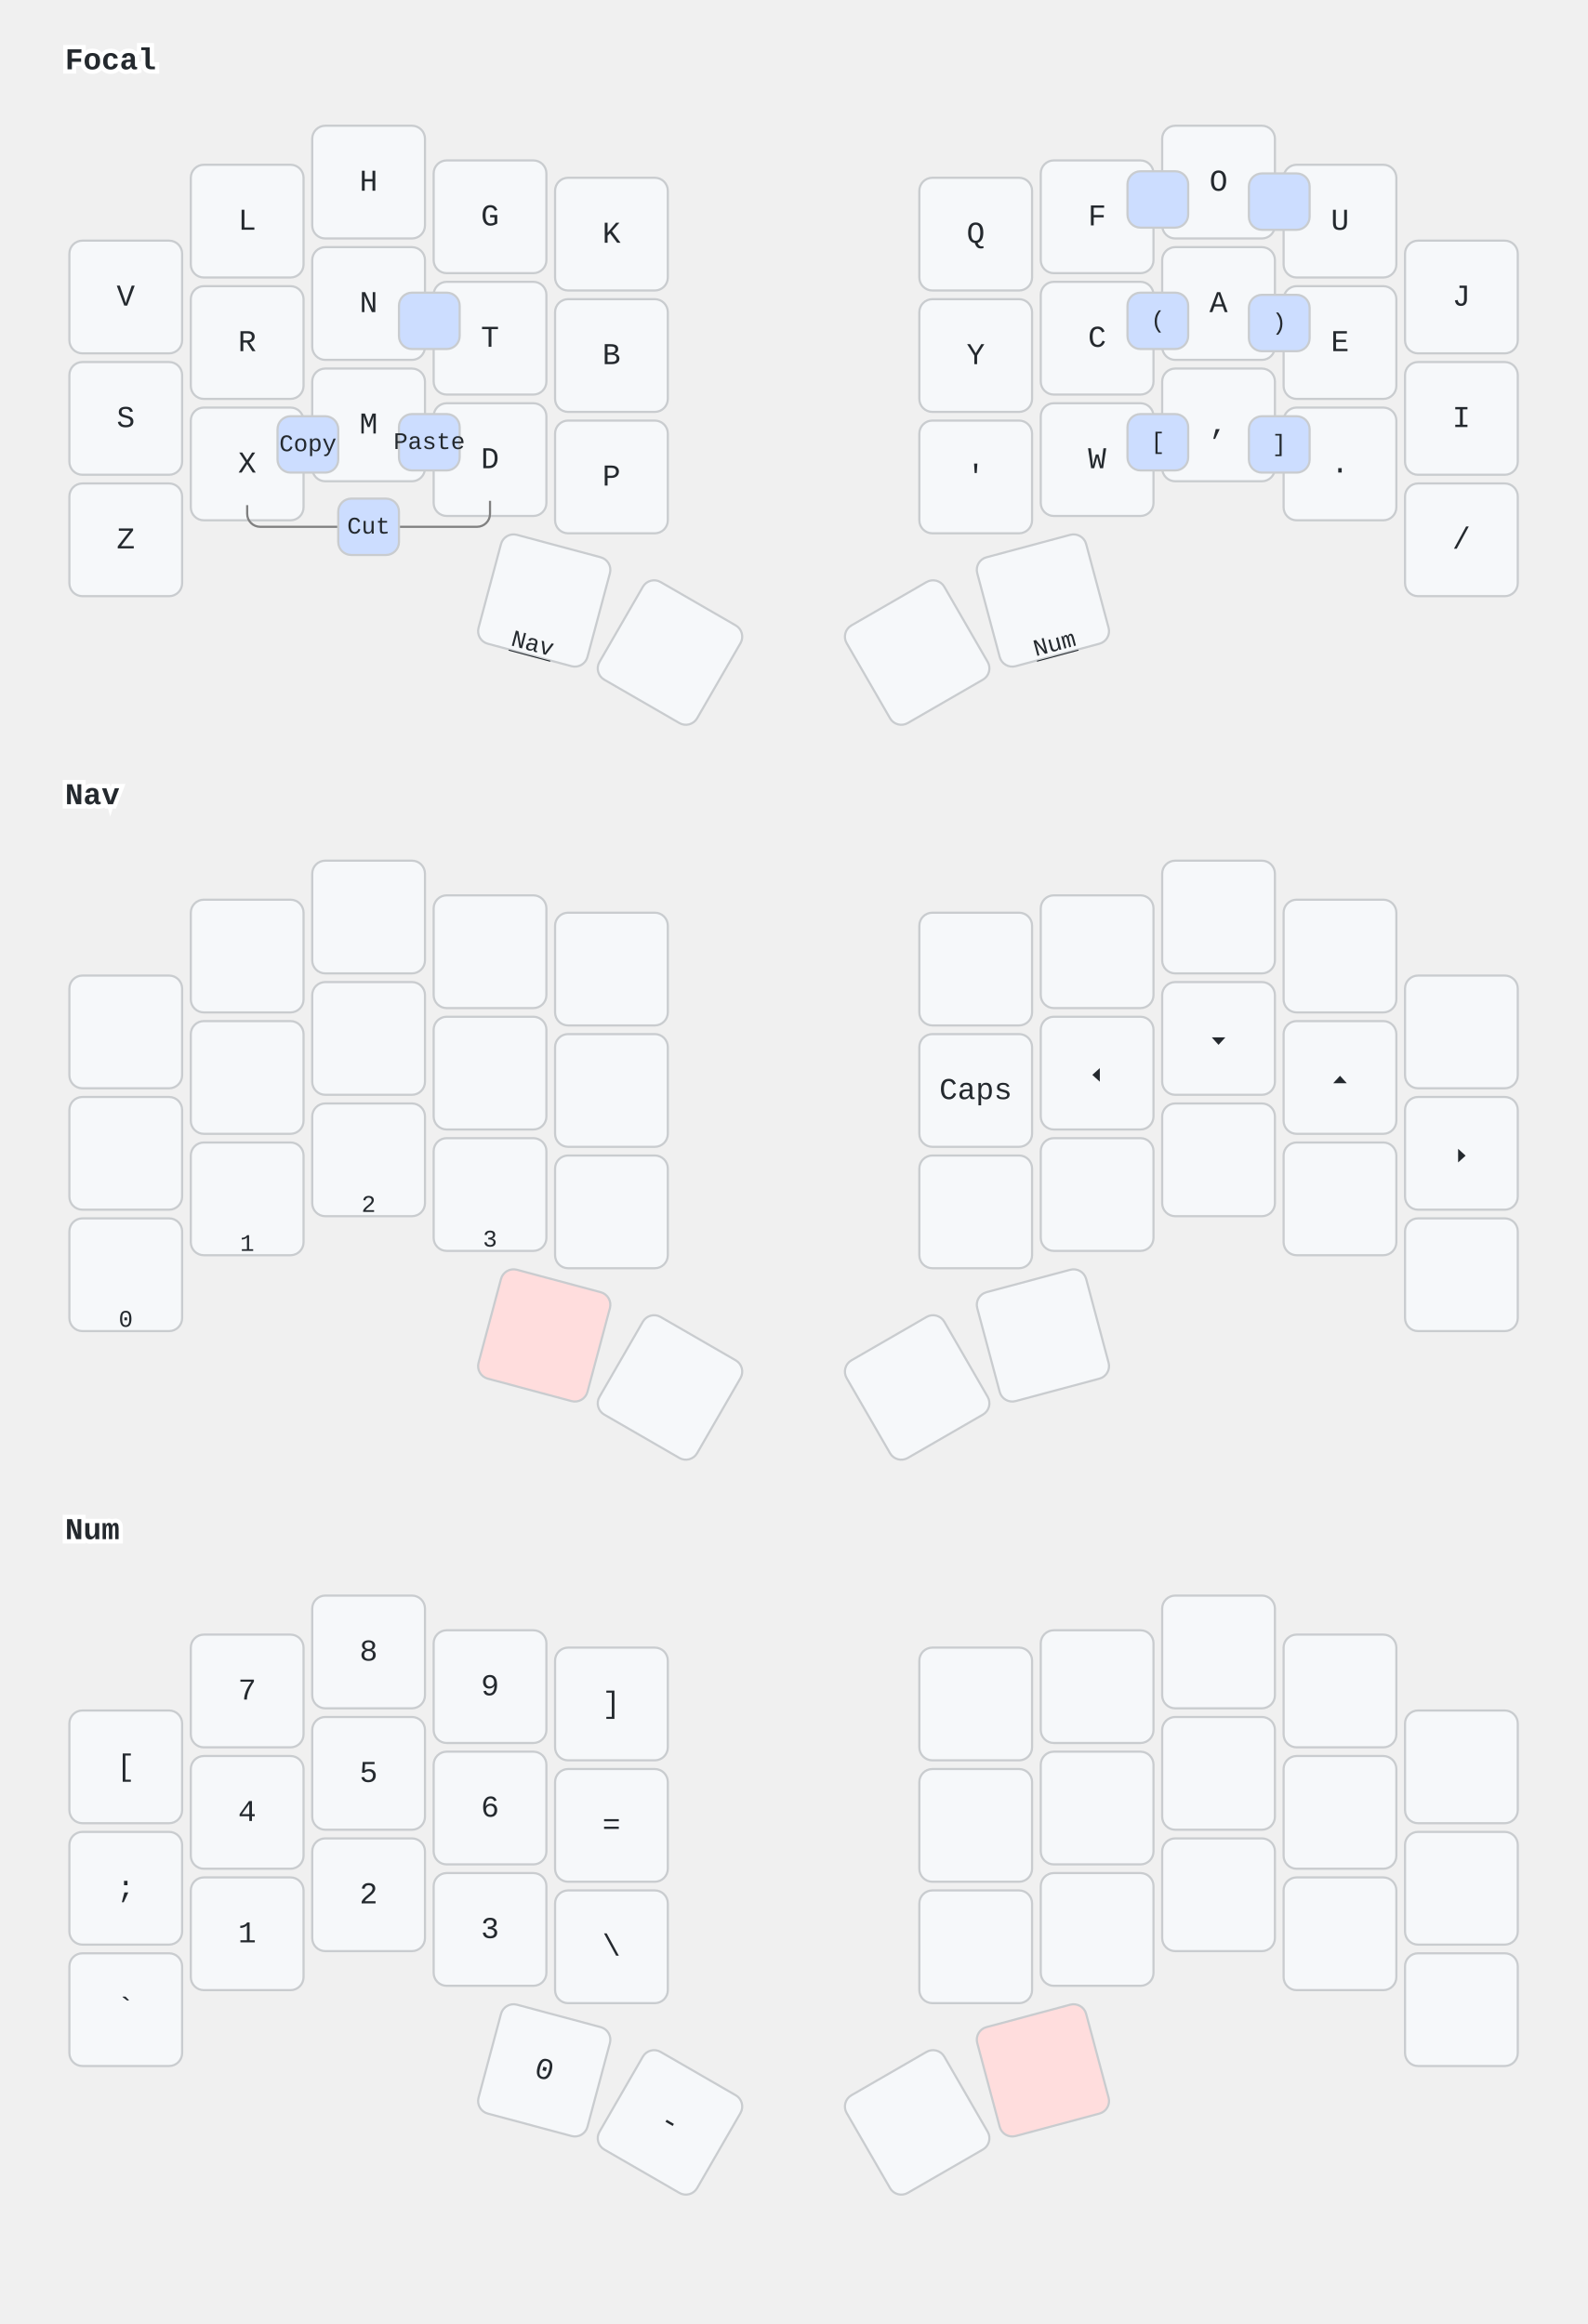
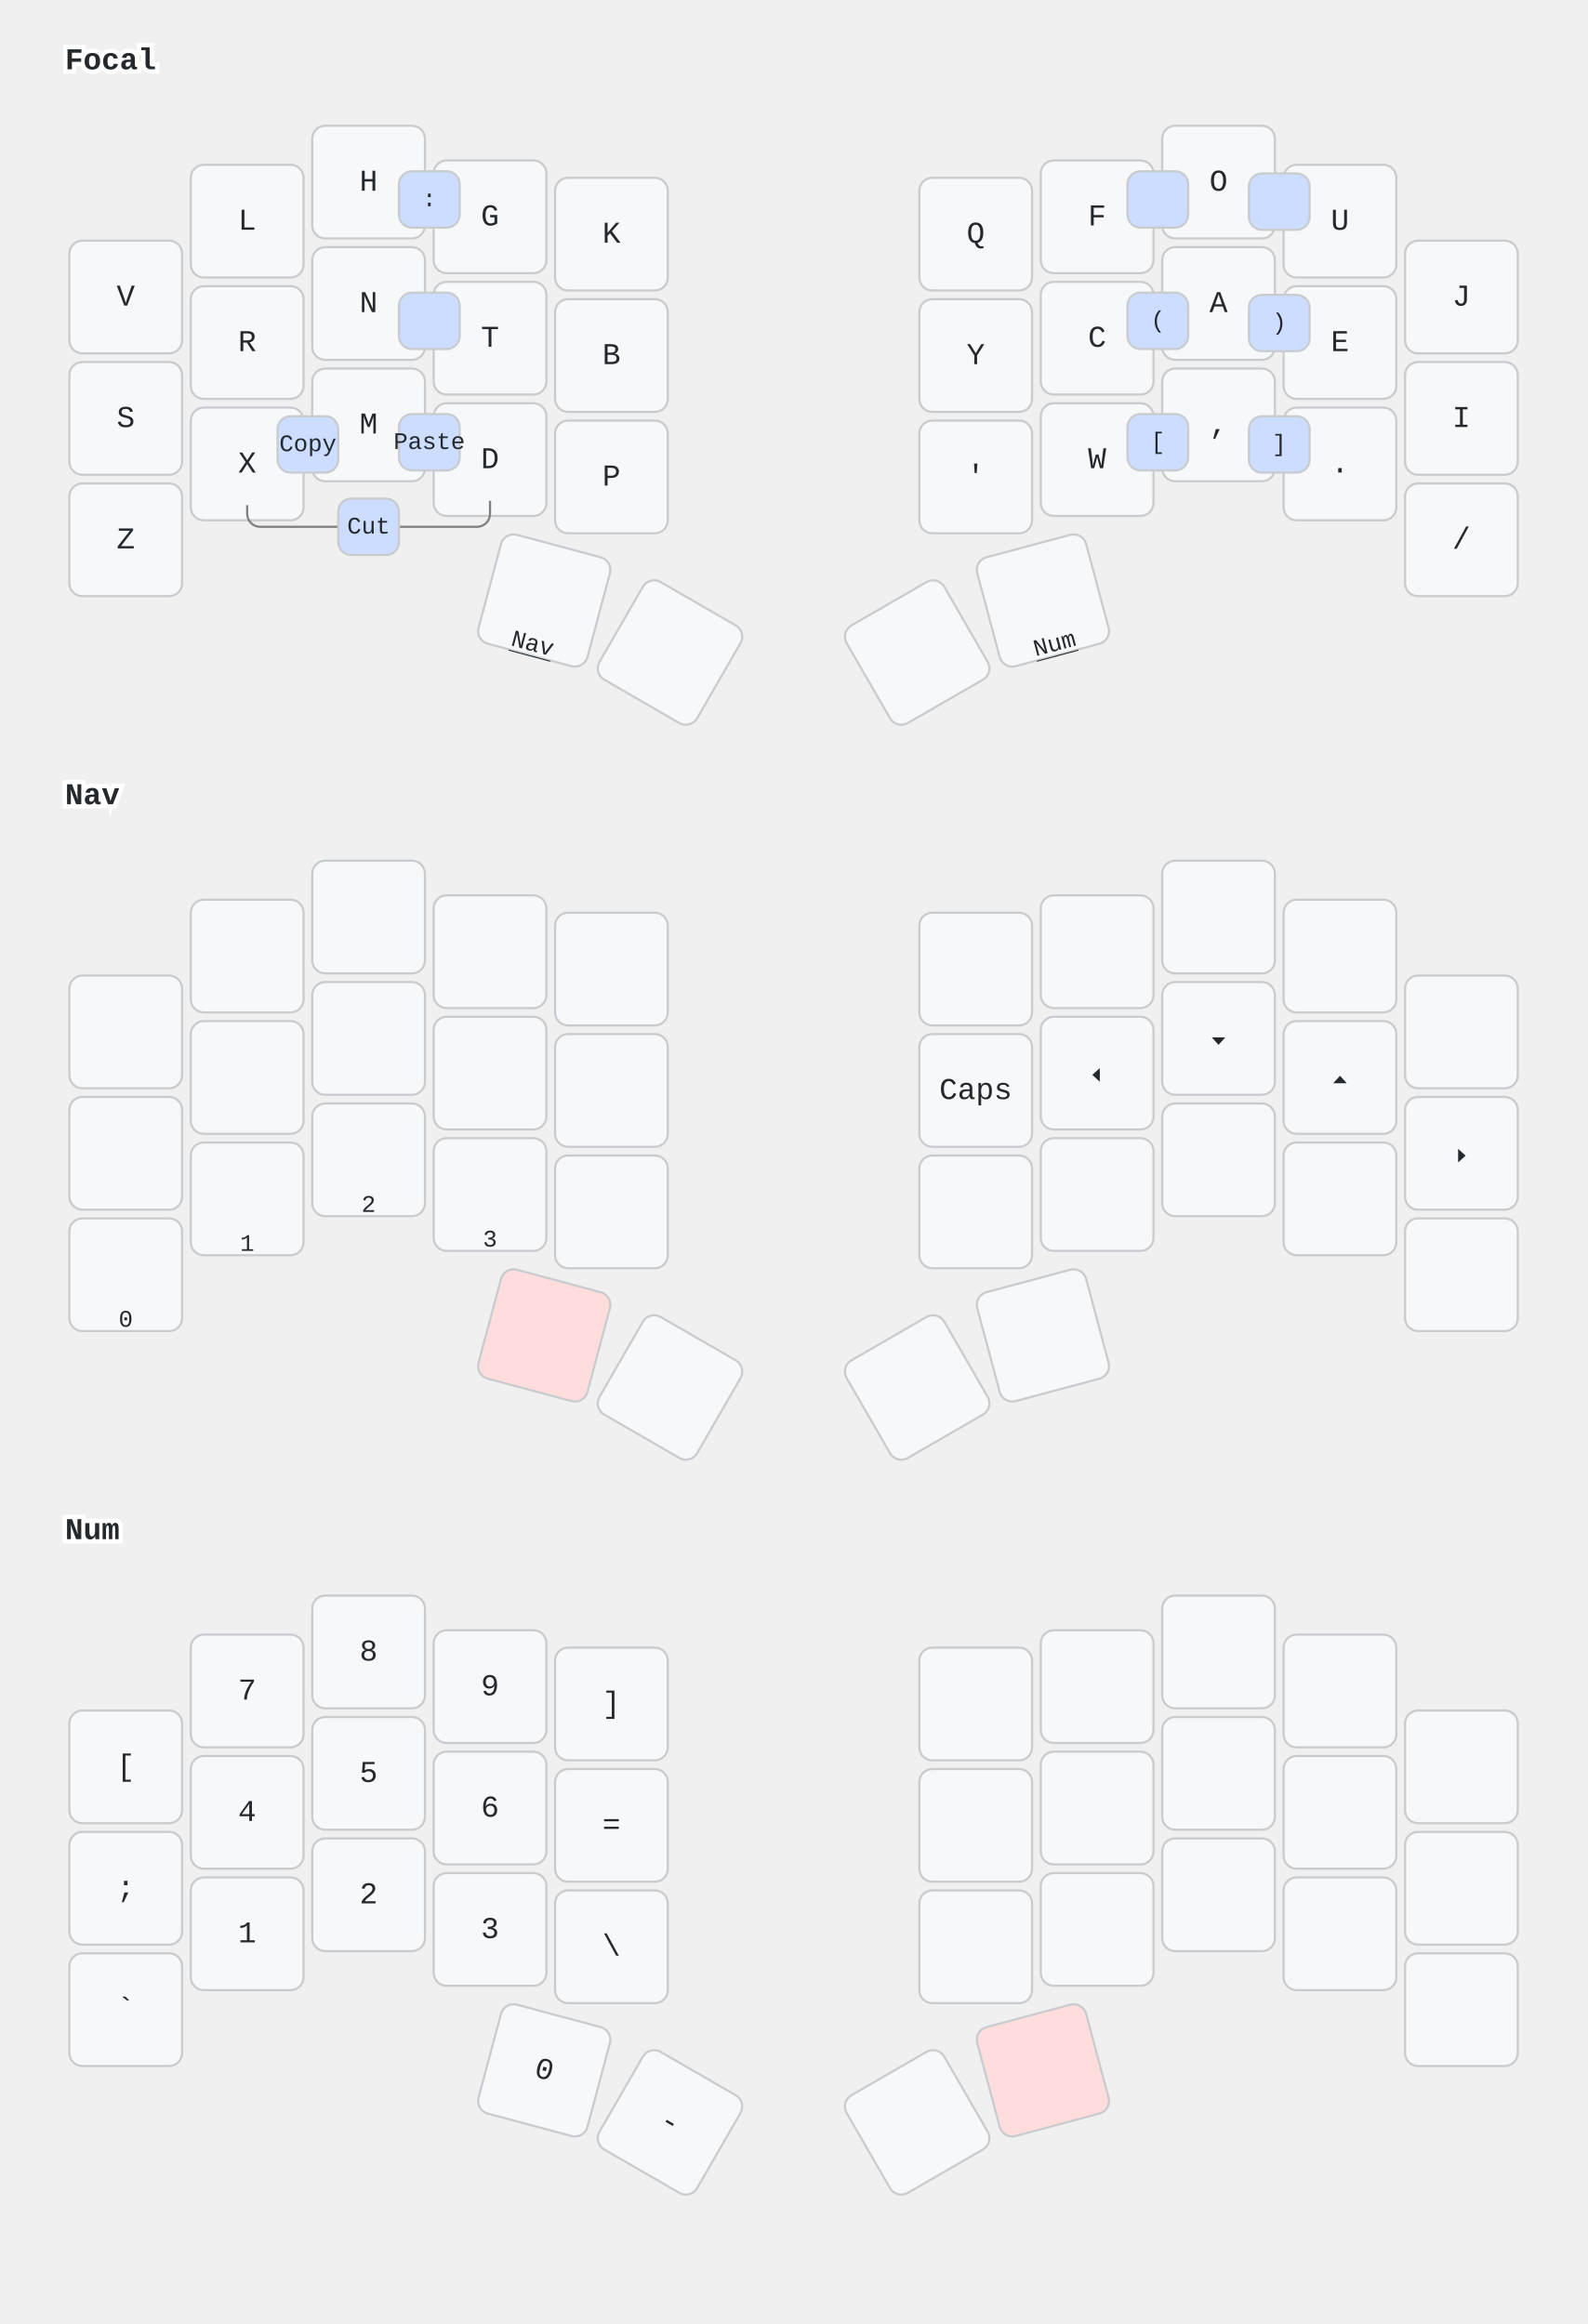
<svg xmlns="http://www.w3.org/2000/svg" xmlns:xlink="http://www.w3.org/1999/xlink" width="732" height="1072" viewBox="0 0 732 1072" class="keymap">
  <defs>/* start glyphs */
<svg id="mdi:apple-keyboard-command">
      <svg id="mdi-apple-keyboard-command" viewBox="0 0 24 24">
        <path d="M6,2A4,4 0 0,1 10,6V8H14V6A4,4 0 0,1 18,2A4,4 0 0,1 22,6A4,4 0 0,1 18,10H16V14H18A4,4 0 0,1 22,18A4,4 0 0,1 18,22A4,4 0 0,1 14,18V16H10V18A4,4 0 0,1 6,22A4,4 0 0,1 2,18A4,4 0 0,1 6,14H8V10H6A4,4 0 0,1 2,6A4,4 0 0,1 6,2M16,18A2,2 0 0,0 18,20A2,2 0 0,0 20,18A2,2 0 0,0 18,16H16V18M14,10H10V14H14V10M6,16A2,2 0 0,0 4,18A2,2 0 0,0 6,20A2,2 0 0,0 8,18V16H6M8,6A2,2 0 0,0 6,4A2,2 0 0,0 4,6A2,2 0 0,0 6,8H8V6M18,8A2,2 0 0,0 20,6A2,2 0 0,0 18,4A2,2 0 0,0 16,6V8H18Z" />
      </svg>
    </svg>
    <svg id="mdi:apple-keyboard-control">
      <svg id="mdi-apple-keyboard-control" viewBox="0 0 24 24">
        <path d="M19.78,11.78L18.36,13.19L12,6.83L5.64,13.19L4.22,11.78L12,4L19.78,11.78Z" />
      </svg>
    </svg>
    <svg id="mdi:apple-keyboard-option">
      <svg id="mdi-apple-keyboard-option" viewBox="0 0 24 24">
        <path d="M3,4H9.11L16.15,18H21V20H14.88L7.84,6H3V4M14,4H21V6H14V4Z" />
      </svg>
    </svg>
    <svg id="mdi:apple-keyboard-shift">
      <svg id="mdi-apple-keyboard-shift" viewBox="0 0 24 24">
        <path d="M15,18V12H17.17L12,6.83L6.83,12H9V18H15M12,4L22,14H17V20H7V14H2L12,4Z" />
      </svg>
    </svg>
    <svg id="mdi:backspace-outline">
      <svg id="mdi-backspace-outline" viewBox="0 0 24 24">
        <path d="M19,15.59L17.59,17L14,13.41L10.41,17L9,15.59L12.59,12L9,8.41L10.41,7L14,10.59L17.59,7L19,8.41L15.41,12L19,15.59M22,3A2,2 0 0,1 24,5V19A2,2 0 0,1 22,21H7C6.31,21 5.77,20.64 5.41,20.11L0,12L5.41,3.88C5.77,3.35 6.31,3 7,3H22M22,5H7L2.28,12L7,19H22V5Z" />
      </svg>
    </svg>
    <svg id="mdi:backspace-reverse-outline">
      <svg id="mdi-backspace-reverse-outline" viewBox="0 0 24 24">
        <path d="M5,15.59L6.41,17L10,13.41L13.59,17L15,15.59L11.41,12L15,8.41L13.59,7L10,10.59L6.41,7L5,8.41L8.59,12L5,15.59M2,3A2,2 0 0,0 0,5V19A2,2 0 0,0 2,21H17C17.69,21 18.23,20.64 18.59,20.11L24,12L18.59,3.88C18.23,3.35 17.69,3 17,3H2M2,5H17L21.72,12L17,19H2V5Z" />
      </svg>
    </svg>
    <svg id="mdi:bluetooth-connect">
      <svg id="mdi-bluetooth-connect" viewBox="0 0 24 24">
        <path d="M19,10L17,12L19,14L21,12M14.88,16.29L13,18.17V14.41M13,5.83L14.88,7.71L13,9.58M17.71,7.71L12,2H11V9.58L6.41,5L5,6.41L10.59,12L5,17.58L6.41,19L11,14.41V22H12L17.71,16.29L13.41,12M7,12L5,10L3,12L5,14L7,12Z" />
      </svg>
    </svg>
    <svg id="mdi:bluetooth-off">
      <svg id="mdi-bluetooth-off" viewBox="0 0 24 24">
        <path d="M13,5.83L14.88,7.71L13.28,9.31L14.69,10.72L17.71,7.7L12,2H11V7.03L13,9.03M5.41,4L4,5.41L10.59,12L5,17.59L6.41,19L11,14.41V22H12L16.29,17.71L18.59,20L20,18.59M13,18.17V14.41L14.88,16.29" />
      </svg>
    </svg>
    <svg id="mdi:keyboard-esc">
      <svg id="mdi-keyboard-esc" viewBox="0 0 24 24">
        <path d="M1 7H7V9H3V11H7V13H3V15H7V17H1V7M11 7H15V9H11V11H13C14.11 11 15 11.9 15 13V15C15 16.11 14.11 17 13 17H9V15H13V13H11C9.9 13 9 12.11 9 11V9C9 7.9 9.9 7 11 7M19 7H21C22.11 7 23 7.9 23 9V10H21V9H19V15H21V14H23V15C23 16.11 22.11 17 21 17H19C17.9 17 17 16.11 17 15V9C17 7.9 17.9 7 19 7Z" />
      </svg>
    </svg>
    <svg id="mdi:keyboard-return">
      <svg id="mdi-keyboard-return" viewBox="0 0 24 24">
        <path d="M19,7V11H5.83L9.41,7.41L8,6L2,12L8,18L9.41,16.58L5.83,13H21V7H19Z" />
      </svg>
    </svg>
    <svg id="mdi:keyboard-space">
      <svg id="mdi-keyboard-space" viewBox="0 0 24 24">
        <path d="M3 15H5V19H19V15H21V19C21 20.1 20.1 21 19 21H5C3.9 21 3 20.1 3 19V15Z" />
      </svg>
    </svg>
    <svg id="mdi:keyboard-tab">
      <svg id="mdi-keyboard-tab" viewBox="0 0 24 24">
        <path d="M20,18H22V6H20M11.59,7.41L15.17,11H1V13H15.17L11.59,16.58L13,18L19,12L13,6L11.59,7.41Z" />
      </svg>
    </svg>
    <svg id="mdi:lightbulb-on-outline">
      <svg id="mdi-lightbulb-on-outline" viewBox="0 0 24 24">
        <path d="M20,11H23V13H20V11M1,11H4V13H1V11M13,1V4H11V1H13M4.92,3.5L7.05,5.64L5.63,7.05L3.5,4.93L4.92,3.5M16.95,5.63L19.07,3.5L20.5,4.93L18.37,7.05L16.95,5.63M12,6A6,6 0 0,1 18,12C18,14.22 16.79,16.16 15,17.2V19A1,1 0 0,1 14,20H10A1,1 0 0,1 9,19V17.2C7.21,16.16 6,14.22 6,12A6,6 0 0,1 12,6M14,21V22A1,1 0 0,1 13,23H11A1,1 0 0,1 10,22V21H14M11,18H13V15.87C14.73,15.43 16,13.86 16,12A4,4 0 0,0 12,8A4,4 0 0,0 8,12C8,13.86 9.27,15.43 11,15.87V18Z" />
      </svg>
    </svg>
    <svg id="mdi:lightbulb-outline">
      <svg id="mdi-lightbulb-outline" viewBox="0 0 24 24">
        <path d="M12,2A7,7 0 0,1 19,9C19,11.38 17.81,13.47 16,14.74V17A1,1 0 0,1 15,18H9A1,1 0 0,1 8,17V14.74C6.19,13.47 5,11.38 5,9A7,7 0 0,1 12,2M9,21V20H15V21A1,1 0 0,1 14,22H10A1,1 0 0,1 9,21M12,4A5,5 0 0,0 7,9C7,11.05 8.23,12.81 10,13.58V16H14V13.58C15.77,12.81 17,11.05 17,9A5,5 0 0,0 12,4Z" />
      </svg>
    </svg>
    <svg id="mdi:play-pause">
      <svg id="mdi-play-pause" viewBox="0 0 24 24">
        <path d="M3,5V19L11,12M13,19H16V5H13M18,5V19H21V5" />
      </svg>
    </svg>
    <svg id="mdi:skip-next">
      <svg id="mdi-skip-next" viewBox="0 0 24 24">
        <path d="M16,18H18V6H16M6,18L14.5,12L6,6V18Z" />
      </svg>
    </svg>
    <svg id="mdi:skip-previous">
      <svg id="mdi-skip-previous" viewBox="0 0 24 24">
        <path d="M6,18V6H8V18H6M9.5,12L18,6V18L9.5,12Z" />
      </svg>
    </svg>
    <svg id="mdi:volume-high">
      <svg id="mdi-volume-high" viewBox="0 0 24 24">
        <path d="M14,3.23V5.29C16.89,6.15 19,8.83 19,12C19,15.17 16.89,17.84 14,18.7V20.77C18,19.86 21,16.28 21,12C21,7.72 18,4.14 14,3.23M16.5,12C16.5,10.23 15.5,8.71 14,7.97V16C15.5,15.29 16.5,13.76 16.5,12M3,9V15H7L12,20V4L7,9H3Z" />
      </svg>
    </svg>
    <svg id="mdi:volume-low">
      <svg id="mdi-volume-low" viewBox="0 0 24 24">
        <path d="M7,9V15H11L16,20V4L11,9H7Z" />
      </svg>
    </svg>
    <svg id="mdi:volume-off">
      <svg id="mdi-volume-off" viewBox="0 0 24 24">
        <path d="M12,4L9.91,6.09L12,8.18M4.27,3L3,4.27L7.73,9H3V15H7L12,20V13.27L16.25,17.53C15.58,18.04 14.83,18.46 14,18.7V20.77C15.38,20.45 16.63,19.82 17.68,18.96L19.73,21L21,19.73L12,10.73M19,12C19,12.94 18.8,13.82 18.46,14.64L19.97,16.15C20.62,14.91 21,13.5 21,12C21,7.72 18,4.14 14,3.23V5.29C16.89,6.15 19,8.83 19,12M16.5,12C16.5,10.23 15.5,8.71 14,7.97V10.18L16.45,12.63C16.5,12.43 16.5,12.21 16.5,12Z" />
      </svg>
    </svg>
  </defs>/* end glyphs */
<style>/* inherit to force styles through use tags */
svg path {
    fill: inherit;
}

/* font and background color specifications */
svg.keymap {
    font-family: SFMono-Regular,Consolas,Liberation Mono,Menlo,monospace;
    font-size: 14px;
    font-kerning: normal;
    text-rendering: optimizeLegibility;
    fill: #24292e;
}

/* default key styling */
rect.key {
    fill: #f6f8fa;
}

rect.key, rect.combo {
    stroke: #c9cccf;
    stroke-width: 1;
}

/* default key side styling, only used is draw_key_sides is set */
rect.side {
    filter: brightness(90%);
}

/* color accent for combo boxes */
rect.combo, rect.combo-separate {
    fill: #cdf;
}

/* color accent for held keys */
rect.held, rect.combo.held {
    fill: #fdd;
}

/* color accent for ghost (optional) keys */
rect.ghost, rect.combo.ghost {
    stroke-dasharray: 4, 4;
    stroke-width: 2;
}

text {
    text-anchor: middle;
    dominant-baseline: middle;
}

/* styling for layer labels */
text.label {
    font-weight: bold;
    text-anchor: start;
    stroke: white;
    stroke-width: 4;
    paint-order: stroke;
}

/* styling for optional footer */
text.footer {
    text-anchor: end;
    dominant-baseline: auto;
    stroke: white;
    stroke-width: 4;
    paint-order: stroke;
}

/* styling for combo tap, and key non-tap label text */
text.combo, text.hold, text.shifted, text.left, text.right, text.tl, text.tr, text.bl, text.br {
    font-size: 11px;
}

text.hold, text.bl, text.br {
    text-anchor: middle;
    dominant-baseline: auto;
}

text.shifted, text.tl, text.tr {
    text-anchor: middle;
    dominant-baseline: hanging;
}

text.left, text.tl, text.bl {
    text-anchor: start;
}

text.right, text.tr, text.br {
    text-anchor: end;
}

text.layer-activator {
    text-decoration: underline;
}

/* styling for hold/shifted label text in combo box */
text.combo.hold, text.combo.shifted, text.combo.left, text.combo.right {
    font-size: 8px;
}

/* lighter symbol for transparent keys */
text.trans {
    fill: #7b7e81;
}

/* styling for combo dendrons */
path.combo {
    stroke-width: 1;
    stroke: gray;
    fill: none;
}

/* Start Tabler Icons Cleanup */
/* cannot use height/width with glyphs */
.icon-tabler &gt; path {
    fill: inherit;
    stroke: inherit;
    stroke-width: 2;
}
/* hide tabler's default box */
.icon-tabler &gt; path[stroke="none"][fill="none"] {
    visibility: hidden;
}
/* End Tabler Icons Cleanup */

@media (prefers-color-scheme: dark) {
svg.keymap { fill: #d1d6db; }
rect.key { fill: #3f4750; }
rect.key, rect.combo { stroke: #60666c; }
rect.combo, rect.combo-separate { fill: #1f3d7a; }
rect.held, rect.combo.held { fill: #854747; }
text.label, text.footer { stroke: black; }
text.trans { fill: #7e8184; }
path.combo { stroke: #7f7f7f; }

}</style>
  <g transform="translate(30, 0)" class="layer-Focal">
    <text x="0" y="28" class="label" id="Focal">Focal</text>
    <g transform="translate(0, 56)">
      <g transform="translate(28, 81)" class="key keypos-0">
        <rect rx="6" ry="6" x="-26" y="-26" width="52" height="52" class="key" />
        <text x="0" y="0" class="key tap">V</text>
      </g>
      <g transform="translate(84, 46)" class="key keypos-1">
        <rect rx="6" ry="6" x="-26" y="-26" width="52" height="52" class="key" />
        <text x="0" y="0" class="key tap">L</text>
      </g>
      <g transform="translate(140, 28)" class="key keypos-2">
        <rect rx="6" ry="6" x="-26" y="-26" width="52" height="52" class="key" />
        <text x="0" y="0" class="key tap">H</text>
      </g>
      <g transform="translate(196, 44)" class="key keypos-3">
        <rect rx="6" ry="6" x="-26" y="-26" width="52" height="52" class="key" />
        <text x="0" y="0" class="key tap">G</text>
      </g>
      <g transform="translate(252, 52)" class="key keypos-4">
        <rect rx="6" ry="6" x="-26" y="-26" width="52" height="52" class="key" />
        <text x="0" y="0" class="key tap">K</text>
      </g>
      <g transform="translate(420, 52)" class="key keypos-5">
        <rect rx="6" ry="6" x="-26" y="-26" width="52" height="52" class="key" />
        <text x="0" y="0" class="key tap">Q</text>
      </g>
      <g transform="translate(476, 44)" class="key keypos-6">
        <rect rx="6" ry="6" x="-26" y="-26" width="52" height="52" class="key" />
        <text x="0" y="0" class="key tap">F</text>
      </g>
      <g transform="translate(532, 28)" class="key keypos-7">
        <rect rx="6" ry="6" x="-26" y="-26" width="52" height="52" class="key" />
        <text x="0" y="0" class="key tap">O</text>
      </g>
      <g transform="translate(588, 46)" class="key keypos-8">
        <rect rx="6" ry="6" x="-26" y="-26" width="52" height="52" class="key" />
        <text x="0" y="0" class="key tap">U</text>
      </g>
      <g transform="translate(644, 81)" class="key keypos-9">
        <rect rx="6" ry="6" x="-26" y="-26" width="52" height="52" class="key" />
        <text x="0" y="0" class="key tap">J</text>
      </g>
      <g transform="translate(28, 137)" class="key keypos-10">
        <rect rx="6" ry="6" x="-26" y="-26" width="52" height="52" class="key" />
        <text x="0" y="0" class="key tap">S</text>
        <use href="#mdi:apple-keyboard-control" xlink:href="#mdi:apple-keyboard-control" x="-6" y="12" height="12" width="12.0" class="key hold glyph mdi:apple-keyboard-control" />
      </g>
      <g transform="translate(84, 102)" class="key keypos-11">
        <rect rx="6" ry="6" x="-26" y="-26" width="52" height="52" class="key" />
        <text x="0" y="0" class="key tap">R</text>
        <use href="#mdi:apple-keyboard-option" xlink:href="#mdi:apple-keyboard-option" x="-6" y="12" height="12" width="12.0" class="key hold glyph mdi:apple-keyboard-option" />
      </g>
      <g transform="translate(140, 84)" class="key keypos-12">
        <rect rx="6" ry="6" x="-26" y="-26" width="52" height="52" class="key" />
        <text x="0" y="0" class="key tap">N</text>
        <use href="#mdi:apple-keyboard-command" xlink:href="#mdi:apple-keyboard-command" x="-6" y="12" height="12" width="12.0" class="key hold glyph mdi:apple-keyboard-command" />
      </g>
      <g transform="translate(196, 100)" class="key keypos-13">
        <rect rx="6" ry="6" x="-26" y="-26" width="52" height="52" class="key" />
        <text x="0" y="0" class="key tap">T</text>
        <use href="#mdi:apple-keyboard-shift" xlink:href="#mdi:apple-keyboard-shift" x="-6" y="12" height="12" width="12.0" class="key hold glyph mdi:apple-keyboard-shift" />
      </g>
      <g transform="translate(252, 108)" class="key keypos-14">
        <rect rx="6" ry="6" x="-26" y="-26" width="52" height="52" class="key" />
        <text x="0" y="0" class="key tap">B</text>
      </g>
      <g transform="translate(420, 108)" class="key keypos-15">
        <rect rx="6" ry="6" x="-26" y="-26" width="52" height="52" class="key" />
        <text x="0" y="0" class="key tap">Y</text>
      </g>
      <g transform="translate(476, 100)" class="key keypos-16">
        <rect rx="6" ry="6" x="-26" y="-26" width="52" height="52" class="key" />
        <text x="0" y="0" class="key tap">C</text>
        <use href="#mdi:apple-keyboard-shift" xlink:href="#mdi:apple-keyboard-shift" x="-6" y="12" height="12" width="12.0" class="key hold glyph mdi:apple-keyboard-shift" />
      </g>
      <g transform="translate(532, 84)" class="key keypos-17">
        <rect rx="6" ry="6" x="-26" y="-26" width="52" height="52" class="key" />
        <text x="0" y="0" class="key tap">A</text>
        <use href="#mdi:apple-keyboard-command" xlink:href="#mdi:apple-keyboard-command" x="-6" y="12" height="12" width="12.0" class="key hold glyph mdi:apple-keyboard-command" />
      </g>
      <g transform="translate(588, 102)" class="key keypos-18">
        <rect rx="6" ry="6" x="-26" y="-26" width="52" height="52" class="key" />
        <text x="0" y="0" class="key tap">E</text>
        <use href="#mdi:apple-keyboard-option" xlink:href="#mdi:apple-keyboard-option" x="-6" y="12" height="12" width="12.0" class="key hold glyph mdi:apple-keyboard-option" />
      </g>
      <g transform="translate(644, 137)" class="key keypos-19">
        <rect rx="6" ry="6" x="-26" y="-26" width="52" height="52" class="key" />
        <text x="0" y="0" class="key tap">I</text>
        <use href="#mdi:apple-keyboard-control" xlink:href="#mdi:apple-keyboard-control" x="-6" y="12" height="12" width="12.0" class="key hold glyph mdi:apple-keyboard-control" />
      </g>
      <g transform="translate(28, 193)" class="key keypos-20">
        <rect rx="6" ry="6" x="-26" y="-26" width="52" height="52" class="key" />
        <text x="0" y="0" class="key tap">Z</text>
      </g>
      <g transform="translate(84, 158)" class="key keypos-21">
        <rect rx="6" ry="6" x="-26" y="-26" width="52" height="52" class="key" />
        <text x="0" y="0" class="key tap">X</text>
      </g>
      <g transform="translate(140, 140)" class="key keypos-22">
        <rect rx="6" ry="6" x="-26" y="-26" width="52" height="52" class="key" />
        <text x="0" y="0" class="key tap">M</text>
      </g>
      <g transform="translate(196, 156)" class="key keypos-23">
        <rect rx="6" ry="6" x="-26" y="-26" width="52" height="52" class="key" />
        <text x="0" y="0" class="key tap">D</text>
      </g>
      <g transform="translate(252, 164)" class="key keypos-24">
        <rect rx="6" ry="6" x="-26" y="-26" width="52" height="52" class="key" />
        <text x="0" y="0" class="key tap">P</text>
      </g>
      <g transform="translate(420, 164)" class="key keypos-25">
        <rect rx="6" ry="6" x="-26" y="-26" width="52" height="52" class="key" />
        <text x="0" y="0" class="key tap">'</text>
      </g>
      <g transform="translate(476, 156)" class="key keypos-26">
        <rect rx="6" ry="6" x="-26" y="-26" width="52" height="52" class="key" />
        <text x="0" y="0" class="key tap">W</text>
      </g>
      <g transform="translate(532, 140)" class="key keypos-27">
        <rect rx="6" ry="6" x="-26" y="-26" width="52" height="52" class="key" />
        <text x="0" y="0" class="key tap">,</text>
      </g>
      <g transform="translate(588, 158)" class="key keypos-28">
        <rect rx="6" ry="6" x="-26" y="-26" width="52" height="52" class="key" />
        <text x="0" y="0" class="key tap">.</text>
      </g>
      <g transform="translate(644, 193)" class="key keypos-29">
        <rect rx="6" ry="6" x="-26" y="-26" width="52" height="52" class="key" />
        <text x="0" y="0" class="key tap">/</text>
      </g>
      <g transform="translate(221, 221) rotate(15.0)" class="key keypos-30">
        <rect rx="6" ry="6" x="-26" y="-26" width="52" height="52" class="key" />
        <use href="#mdi:keyboard-space" xlink:href="#mdi:keyboard-space" x="-7" y="-7" height="14" width="14.0" class="key tap glyph mdi:keyboard-space" />
        <a href="#Nav">
          <text x="0" y="24" class="key hold layer-activator">Nav</text>
        </a>
      </g>
      <g transform="translate(279, 245) rotate(30.0)" class="key keypos-31">
        <rect rx="6" ry="6" x="-26" y="-26" width="52" height="52" class="key" />
        <use href="#mdi:keyboard-tab" xlink:href="#mdi:keyboard-tab" x="-7" y="-7" height="14" width="14.0" class="key tap glyph mdi:keyboard-tab" />
      </g>
      <g transform="translate(393, 245) rotate(-30.0)" class="key keypos-32">
        <rect rx="6" ry="6" x="-26" y="-26" width="52" height="52" class="key" />
        <use href="#mdi:keyboard-return" xlink:href="#mdi:keyboard-return" x="-7" y="-7" height="14" width="14.0" class="key tap glyph mdi:keyboard-return" />
      </g>
      <g transform="translate(451, 221) rotate(-15.0)" class="key keypos-33">
        <rect rx="6" ry="6" x="-26" y="-26" width="52" height="52" class="key" />
        <use href="#mdi:backspace-outline" xlink:href="#mdi:backspace-outline" x="-7" y="-7" height="14" width="14.0" class="key tap glyph mdi:backspace-outline" />
        <a href="#Num">
          <text x="0" y="24" class="key hold layer-activator">Num</text>
        </a>
      </g>
      <g class="combo combopos-0">
+         <rect rx="6" ry="6" x="154" y="23" width="28" height="26" class="combo" />
+         <text x="168" y="36" class="combo tap">:</text>
+       </g>
+       <g class="combo combopos-1">
        <rect rx="6" ry="6" x="154" y="79" width="28" height="26" class="combo" />
        <use href="#mdi:keyboard-esc" xlink:href="#mdi:keyboard-esc" x="161" y="85" height="14" width="14.0" class="combo tap glyph mdi:keyboard-esc" />
      </g>
-       <g class="combo combopos-1">
+       <g class="combo combopos-2">
        <rect rx="6" ry="6" x="98" y="136" width="28" height="26" class="combo" />
        <text x="112" y="149" class="combo tap">Copy</text>
      </g>
-       <g class="combo combopos-2">
+       <g class="combo combopos-3">
        <rect rx="6" ry="6" x="154" y="135" width="28" height="26" class="combo" />
        <text x="168" y="148" class="combo tap">Paste</text>
      </g>
-       <g class="combo combopos-3">
+       <g class="combo combopos-4">
        <path d="M140,187 h-50 a6.0,6.0 0 0 1 -6.0,-6.0 v-4" class="combo" />
        <path d="M140,187 h50 a6.0,6.0 0 0 0 6.0,-6.0 v-6" class="combo" />
        <rect rx="6" ry="6" x="126" y="174" width="28" height="26" class="combo" />
        <text x="140" y="187" class="combo tap">Cut</text>
      </g>
-       <g class="combo combopos-4">
+       <g class="combo combopos-5">
        <rect rx="6" ry="6" x="490" y="23" width="28" height="26" class="combo" />
        <use href="#mdi:backspace-outline" xlink:href="#mdi:backspace-outline" x="497" y="29" height="14" width="14.0" class="combo tap glyph mdi:backspace-outline" />
      </g>
-       <g class="combo combopos-5">
+       <g class="combo combopos-6">
        <rect rx="6" ry="6" x="546" y="24" width="28" height="26" class="combo" />
        <use href="#mdi:backspace-reverse-outline" xlink:href="#mdi:backspace-reverse-outline" x="553" y="30" height="14" width="14.0" class="combo tap glyph mdi:backspace-reverse-outline" />
      </g>
-       <g class="combo combopos-6">
+       <g class="combo combopos-7">
        <rect rx="6" ry="6" x="490" y="79" width="28" height="26" class="combo" />
        <text x="504" y="92" class="combo tap">(</text>
      </g>
-       <g class="combo combopos-7">
+       <g class="combo combopos-8">
        <rect rx="6" ry="6" x="546" y="80" width="28" height="26" class="combo" />
        <text x="560" y="93" class="combo tap">)</text>
      </g>
-       <g class="combo combopos-8">
+       <g class="combo combopos-9">
        <rect rx="6" ry="6" x="490" y="135" width="28" height="26" class="combo" />
        <text x="504" y="148" class="combo tap">[</text>
      </g>
-       <g class="combo combopos-9">
+       <g class="combo combopos-10">
        <rect rx="6" ry="6" x="546" y="136" width="28" height="26" class="combo" />
        <text x="560" y="149" class="combo tap">]</text>
      </g>
    </g>
  </g>
  <g transform="translate(30, 339)" class="layer-Nav">
    <text x="0" y="28" class="label" id="Nav">Nav</text>
    <g transform="translate(0, 56)">
      <g transform="translate(28, 81)" class="key keypos-0">
        <rect rx="6" ry="6" x="-26" y="-26" width="52" height="52" class="key" />
        <use href="#mdi:bluetooth-off" xlink:href="#mdi:bluetooth-off" x="-7" y="-7" height="14" width="14.0" class="key tap glyph mdi:bluetooth-off" />
      </g>
      <g transform="translate(84, 46)" class="key keypos-1">
        <rect rx="6" ry="6" x="-26" y="-26" width="52" height="52" class="key" />
      </g>
      <g transform="translate(140, 28)" class="key keypos-2">
        <rect rx="6" ry="6" x="-26" y="-26" width="52" height="52" class="key" />
      </g>
      <g transform="translate(196, 44)" class="key keypos-3">
        <rect rx="6" ry="6" x="-26" y="-26" width="52" height="52" class="key" />
      </g>
      <g transform="translate(252, 52)" class="key keypos-4">
        <rect rx="6" ry="6" x="-26" y="-26" width="52" height="52" class="key" />
      </g>
      <g transform="translate(420, 52)" class="key keypos-5">
        <rect rx="6" ry="6" x="-26" y="-26" width="52" height="52" class="key" />
      </g>
      <g transform="translate(476, 44)" class="key keypos-6">
        <rect rx="6" ry="6" x="-26" y="-26" width="52" height="52" class="key" />
        <use href="#mdi:skip-previous" xlink:href="#mdi:skip-previous" x="-7" y="-7" height="14" width="14.0" class="key tap glyph mdi:skip-previous" />
      </g>
      <g transform="translate(532, 28)" class="key keypos-7">
        <rect rx="6" ry="6" x="-26" y="-26" width="52" height="52" class="key" />
        <use href="#mdi:volume-low" xlink:href="#mdi:volume-low" x="-7" y="-7" height="14" width="14.0" class="key tap glyph mdi:volume-low" />
      </g>
      <g transform="translate(588, 46)" class="key keypos-8">
        <rect rx="6" ry="6" x="-26" y="-26" width="52" height="52" class="key" />
        <use href="#mdi:volume-high" xlink:href="#mdi:volume-high" x="-7" y="-7" height="14" width="14.0" class="key tap glyph mdi:volume-high" />
      </g>
      <g transform="translate(644, 81)" class="key keypos-9">
        <rect rx="6" ry="6" x="-26" y="-26" width="52" height="52" class="key" />
        <use href="#mdi:skip-next" xlink:href="#mdi:skip-next" x="-7" y="-7" height="14" width="14.0" class="key tap glyph mdi:skip-next" />
      </g>
      <g transform="translate(28, 137)" class="key keypos-10">
        <rect rx="6" ry="6" x="-26" y="-26" width="52" height="52" class="key" />
        <use href="#mdi:apple-keyboard-control" xlink:href="#mdi:apple-keyboard-control" x="-7" y="-7" height="14" width="14.0" class="key tap glyph mdi:apple-keyboard-control" />
      </g>
      <g transform="translate(84, 102)" class="key keypos-11">
        <rect rx="6" ry="6" x="-26" y="-26" width="52" height="52" class="key" />
        <use href="#mdi:apple-keyboard-option" xlink:href="#mdi:apple-keyboard-option" x="-7" y="-7" height="14" width="14.0" class="key tap glyph mdi:apple-keyboard-option" />
      </g>
      <g transform="translate(140, 84)" class="key keypos-12">
        <rect rx="6" ry="6" x="-26" y="-26" width="52" height="52" class="key" />
        <use href="#mdi:apple-keyboard-command" xlink:href="#mdi:apple-keyboard-command" x="-7" y="-7" height="14" width="14.0" class="key tap glyph mdi:apple-keyboard-command" />
      </g>
      <g transform="translate(196, 100)" class="key keypos-13">
        <rect rx="6" ry="6" x="-26" y="-26" width="52" height="52" class="key" />
        <use href="#mdi:apple-keyboard-shift" xlink:href="#mdi:apple-keyboard-shift" x="-7" y="-7" height="14" width="14.0" class="key tap glyph mdi:apple-keyboard-shift" />
      </g>
      <g transform="translate(252, 108)" class="key keypos-14">
        <rect rx="6" ry="6" x="-26" y="-26" width="52" height="52" class="key" />
      </g>
      <g transform="translate(420, 108)" class="key keypos-15">
        <rect rx="6" ry="6" x="-26" y="-26" width="52" height="52" class="key" />
        <text x="0" y="0" class="key tap">Caps</text>
      </g>
      <g transform="translate(476, 100)" class="key keypos-16">
        <rect rx="6" ry="6" x="-26" y="-26" width="52" height="52" class="key" />
        <text x="0" y="0" class="key tap">⏴</text>
      </g>
      <g transform="translate(532, 84)" class="key keypos-17">
        <rect rx="6" ry="6" x="-26" y="-26" width="52" height="52" class="key" />
        <text x="0" y="0" class="key tap">⏷</text>
      </g>
      <g transform="translate(588, 102)" class="key keypos-18">
        <rect rx="6" ry="6" x="-26" y="-26" width="52" height="52" class="key" />
        <text x="0" y="0" class="key tap">⏶</text>
      </g>
      <g transform="translate(644, 137)" class="key keypos-19">
        <rect rx="6" ry="6" x="-26" y="-26" width="52" height="52" class="key" />
        <text x="0" y="0" class="key tap">⏵</text>
      </g>
      <g transform="translate(28, 193)" class="key keypos-20">
        <rect rx="6" ry="6" x="-26" y="-26" width="52" height="52" class="key" />
        <use href="#mdi:bluetooth-connect" xlink:href="#mdi:bluetooth-connect" x="-7" y="-7" height="14" width="14.0" class="key tap glyph mdi:bluetooth-connect" />
        <text x="0" y="24" class="key hold">0</text>
      </g>
      <g transform="translate(84, 158)" class="key keypos-21">
        <rect rx="6" ry="6" x="-26" y="-26" width="52" height="52" class="key" />
        <use href="#mdi:bluetooth-connect" xlink:href="#mdi:bluetooth-connect" x="-7" y="-7" height="14" width="14.0" class="key tap glyph mdi:bluetooth-connect" />
        <text x="0" y="24" class="key hold">1</text>
      </g>
      <g transform="translate(140, 140)" class="key keypos-22">
        <rect rx="6" ry="6" x="-26" y="-26" width="52" height="52" class="key" />
        <use href="#mdi:bluetooth-connect" xlink:href="#mdi:bluetooth-connect" x="-7" y="-7" height="14" width="14.0" class="key tap glyph mdi:bluetooth-connect" />
        <text x="0" y="24" class="key hold">2</text>
      </g>
      <g transform="translate(196, 156)" class="key keypos-23">
        <rect rx="6" ry="6" x="-26" y="-26" width="52" height="52" class="key" />
        <use href="#mdi:bluetooth-connect" xlink:href="#mdi:bluetooth-connect" x="-7" y="-7" height="14" width="14.0" class="key tap glyph mdi:bluetooth-connect" />
        <text x="0" y="24" class="key hold">3</text>
      </g>
      <g transform="translate(252, 164)" class="key keypos-24">
        <rect rx="6" ry="6" x="-26" y="-26" width="52" height="52" class="key" />
      </g>
      <g transform="translate(420, 164)" class="key keypos-25">
        <rect rx="6" ry="6" x="-26" y="-26" width="52" height="52" class="key" />
      </g>
      <g transform="translate(476, 156)" class="key keypos-26">
        <rect rx="6" ry="6" x="-26" y="-26" width="52" height="52" class="key" />
      </g>
      <g transform="translate(532, 140)" class="key keypos-27">
        <rect rx="6" ry="6" x="-26" y="-26" width="52" height="52" class="key" />
        <use href="#mdi:lightbulb-outline" xlink:href="#mdi:lightbulb-outline" x="-7" y="-7" height="14" width="14.0" class="key tap glyph mdi:lightbulb-outline" />
      </g>
      <g transform="translate(588, 158)" class="key keypos-28">
        <rect rx="6" ry="6" x="-26" y="-26" width="52" height="52" class="key" />
        <use href="#mdi:lightbulb-on-outline" xlink:href="#mdi:lightbulb-on-outline" x="-7" y="-7" height="14" width="14.0" class="key tap glyph mdi:lightbulb-on-outline" />
      </g>
      <g transform="translate(644, 193)" class="key keypos-29">
        <rect rx="6" ry="6" x="-26" y="-26" width="52" height="52" class="key" />
      </g>
      <g transform="translate(221, 221) rotate(15.0)" class="key held keypos-30">
        <rect rx="6" ry="6" x="-26" y="-26" width="52" height="52" class="key held" />
      </g>
      <g transform="translate(279, 245) rotate(30.0)" class="key keypos-31">
        <rect rx="6" ry="6" x="-26" y="-26" width="52" height="52" class="key" />
      </g>
      <g transform="translate(393, 245) rotate(-30.0)" class="key keypos-32">
        <rect rx="6" ry="6" x="-26" y="-26" width="52" height="52" class="key" />
        <use href="#mdi:volume-off" xlink:href="#mdi:volume-off" x="-7" y="-7" height="14" width="14.0" class="key tap glyph mdi:volume-off" />
      </g>
      <g transform="translate(451, 221) rotate(-15.0)" class="key keypos-33">
        <rect rx="6" ry="6" x="-26" y="-26" width="52" height="52" class="key" />
        <use href="#mdi:play-pause" xlink:href="#mdi:play-pause" x="-7" y="-7" height="14" width="14.0" class="key tap glyph mdi:play-pause" />
      </g>
    </g>
  </g>
  <g transform="translate(30, 678)" class="layer-Num">
    <text x="0" y="28" class="label" id="Num">Num</text>
    <g transform="translate(0, 56)">
      <g transform="translate(28, 81)" class="key keypos-0">
        <rect rx="6" ry="6" x="-26" y="-26" width="52" height="52" class="key" />
        <text x="0" y="0" class="key tap">[</text>
      </g>
      <g transform="translate(84, 46)" class="key keypos-1">
        <rect rx="6" ry="6" x="-26" y="-26" width="52" height="52" class="key" />
        <text x="0" y="0" class="key tap">7</text>
      </g>
      <g transform="translate(140, 28)" class="key keypos-2">
        <rect rx="6" ry="6" x="-26" y="-26" width="52" height="52" class="key" />
        <text x="0" y="0" class="key tap">8</text>
      </g>
      <g transform="translate(196, 44)" class="key keypos-3">
        <rect rx="6" ry="6" x="-26" y="-26" width="52" height="52" class="key" />
        <text x="0" y="0" class="key tap">9</text>
      </g>
      <g transform="translate(252, 52)" class="key keypos-4">
        <rect rx="6" ry="6" x="-26" y="-26" width="52" height="52" class="key" />
        <text x="0" y="0" class="key tap">]</text>
      </g>
      <g transform="translate(420, 52)" class="key keypos-5">
        <rect rx="6" ry="6" x="-26" y="-26" width="52" height="52" class="key" />
      </g>
      <g transform="translate(476, 44)" class="key keypos-6">
        <rect rx="6" ry="6" x="-26" y="-26" width="52" height="52" class="key" />
      </g>
      <g transform="translate(532, 28)" class="key keypos-7">
        <rect rx="6" ry="6" x="-26" y="-26" width="52" height="52" class="key" />
      </g>
      <g transform="translate(588, 46)" class="key keypos-8">
        <rect rx="6" ry="6" x="-26" y="-26" width="52" height="52" class="key" />
      </g>
      <g transform="translate(644, 81)" class="key keypos-9">
        <rect rx="6" ry="6" x="-26" y="-26" width="52" height="52" class="key" />
      </g>
      <g transform="translate(28, 137)" class="key keypos-10">
        <rect rx="6" ry="6" x="-26" y="-26" width="52" height="52" class="key" />
        <text x="0" y="0" class="key tap">;</text>
      </g>
      <g transform="translate(84, 102)" class="key keypos-11">
        <rect rx="6" ry="6" x="-26" y="-26" width="52" height="52" class="key" />
        <text x="0" y="0" class="key tap">4</text>
      </g>
      <g transform="translate(140, 84)" class="key keypos-12">
        <rect rx="6" ry="6" x="-26" y="-26" width="52" height="52" class="key" />
        <text x="0" y="0" class="key tap">5</text>
      </g>
      <g transform="translate(196, 100)" class="key keypos-13">
        <rect rx="6" ry="6" x="-26" y="-26" width="52" height="52" class="key" />
        <text x="0" y="0" class="key tap">6</text>
      </g>
      <g transform="translate(252, 108)" class="key keypos-14">
        <rect rx="6" ry="6" x="-26" y="-26" width="52" height="52" class="key" />
        <text x="0" y="0" class="key tap">=</text>
      </g>
      <g transform="translate(420, 108)" class="key keypos-15">
        <rect rx="6" ry="6" x="-26" y="-26" width="52" height="52" class="key" />
      </g>
      <g transform="translate(476, 100)" class="key keypos-16">
        <rect rx="6" ry="6" x="-26" y="-26" width="52" height="52" class="key" />
        <use href="#mdi:apple-keyboard-shift" xlink:href="#mdi:apple-keyboard-shift" x="-7" y="-7" height="14" width="14.0" class="key tap glyph mdi:apple-keyboard-shift" />
      </g>
      <g transform="translate(532, 84)" class="key keypos-17">
        <rect rx="6" ry="6" x="-26" y="-26" width="52" height="52" class="key" />
        <use href="#mdi:apple-keyboard-command" xlink:href="#mdi:apple-keyboard-command" x="-7" y="-7" height="14" width="14.0" class="key tap glyph mdi:apple-keyboard-command" />
      </g>
      <g transform="translate(588, 102)" class="key keypos-18">
        <rect rx="6" ry="6" x="-26" y="-26" width="52" height="52" class="key" />
        <use href="#mdi:apple-keyboard-option" xlink:href="#mdi:apple-keyboard-option" x="-7" y="-7" height="14" width="14.0" class="key tap glyph mdi:apple-keyboard-option" />
      </g>
      <g transform="translate(644, 137)" class="key keypos-19">
        <rect rx="6" ry="6" x="-26" y="-26" width="52" height="52" class="key" />
        <use href="#mdi:apple-keyboard-control" xlink:href="#mdi:apple-keyboard-control" x="-7" y="-7" height="14" width="14.0" class="key tap glyph mdi:apple-keyboard-control" />
      </g>
      <g transform="translate(28, 193)" class="key keypos-20">
        <rect rx="6" ry="6" x="-26" y="-26" width="52" height="52" class="key" />
        <text x="0" y="0" class="key tap">`</text>
      </g>
      <g transform="translate(84, 158)" class="key keypos-21">
        <rect rx="6" ry="6" x="-26" y="-26" width="52" height="52" class="key" />
        <text x="0" y="0" class="key tap">1</text>
      </g>
      <g transform="translate(140, 140)" class="key keypos-22">
        <rect rx="6" ry="6" x="-26" y="-26" width="52" height="52" class="key" />
        <text x="0" y="0" class="key tap">2</text>
      </g>
      <g transform="translate(196, 156)" class="key keypos-23">
        <rect rx="6" ry="6" x="-26" y="-26" width="52" height="52" class="key" />
        <text x="0" y="0" class="key tap">3</text>
      </g>
      <g transform="translate(252, 164)" class="key keypos-24">
        <rect rx="6" ry="6" x="-26" y="-26" width="52" height="52" class="key" />
        <text x="0" y="0" class="key tap">\</text>
      </g>
      <g transform="translate(420, 164)" class="key keypos-25">
        <rect rx="6" ry="6" x="-26" y="-26" width="52" height="52" class="key" />
      </g>
      <g transform="translate(476, 156)" class="key keypos-26">
        <rect rx="6" ry="6" x="-26" y="-26" width="52" height="52" class="key" />
      </g>
      <g transform="translate(532, 140)" class="key keypos-27">
        <rect rx="6" ry="6" x="-26" y="-26" width="52" height="52" class="key" />
      </g>
      <g transform="translate(588, 158)" class="key keypos-28">
        <rect rx="6" ry="6" x="-26" y="-26" width="52" height="52" class="key" />
      </g>
      <g transform="translate(644, 193)" class="key keypos-29">
        <rect rx="6" ry="6" x="-26" y="-26" width="52" height="52" class="key" />
      </g>
      <g transform="translate(221, 221) rotate(15.0)" class="key keypos-30">
        <rect rx="6" ry="6" x="-26" y="-26" width="52" height="52" class="key" />
        <text x="0" y="0" class="key tap">0</text>
      </g>
      <g transform="translate(279, 245) rotate(30.0)" class="key keypos-31">
        <rect rx="6" ry="6" x="-26" y="-26" width="52" height="52" class="key" />
        <text x="0" y="0" class="key tap">-</text>
      </g>
      <g transform="translate(393, 245) rotate(-30.0)" class="key keypos-32">
        <rect rx="6" ry="6" x="-26" y="-26" width="52" height="52" class="key" />
      </g>
      <g transform="translate(451, 221) rotate(-15.0)" class="key held keypos-33">
        <rect rx="6" ry="6" x="-26" y="-26" width="52" height="52" class="key held" />
      </g>
    </g>
  </g>
</svg>
